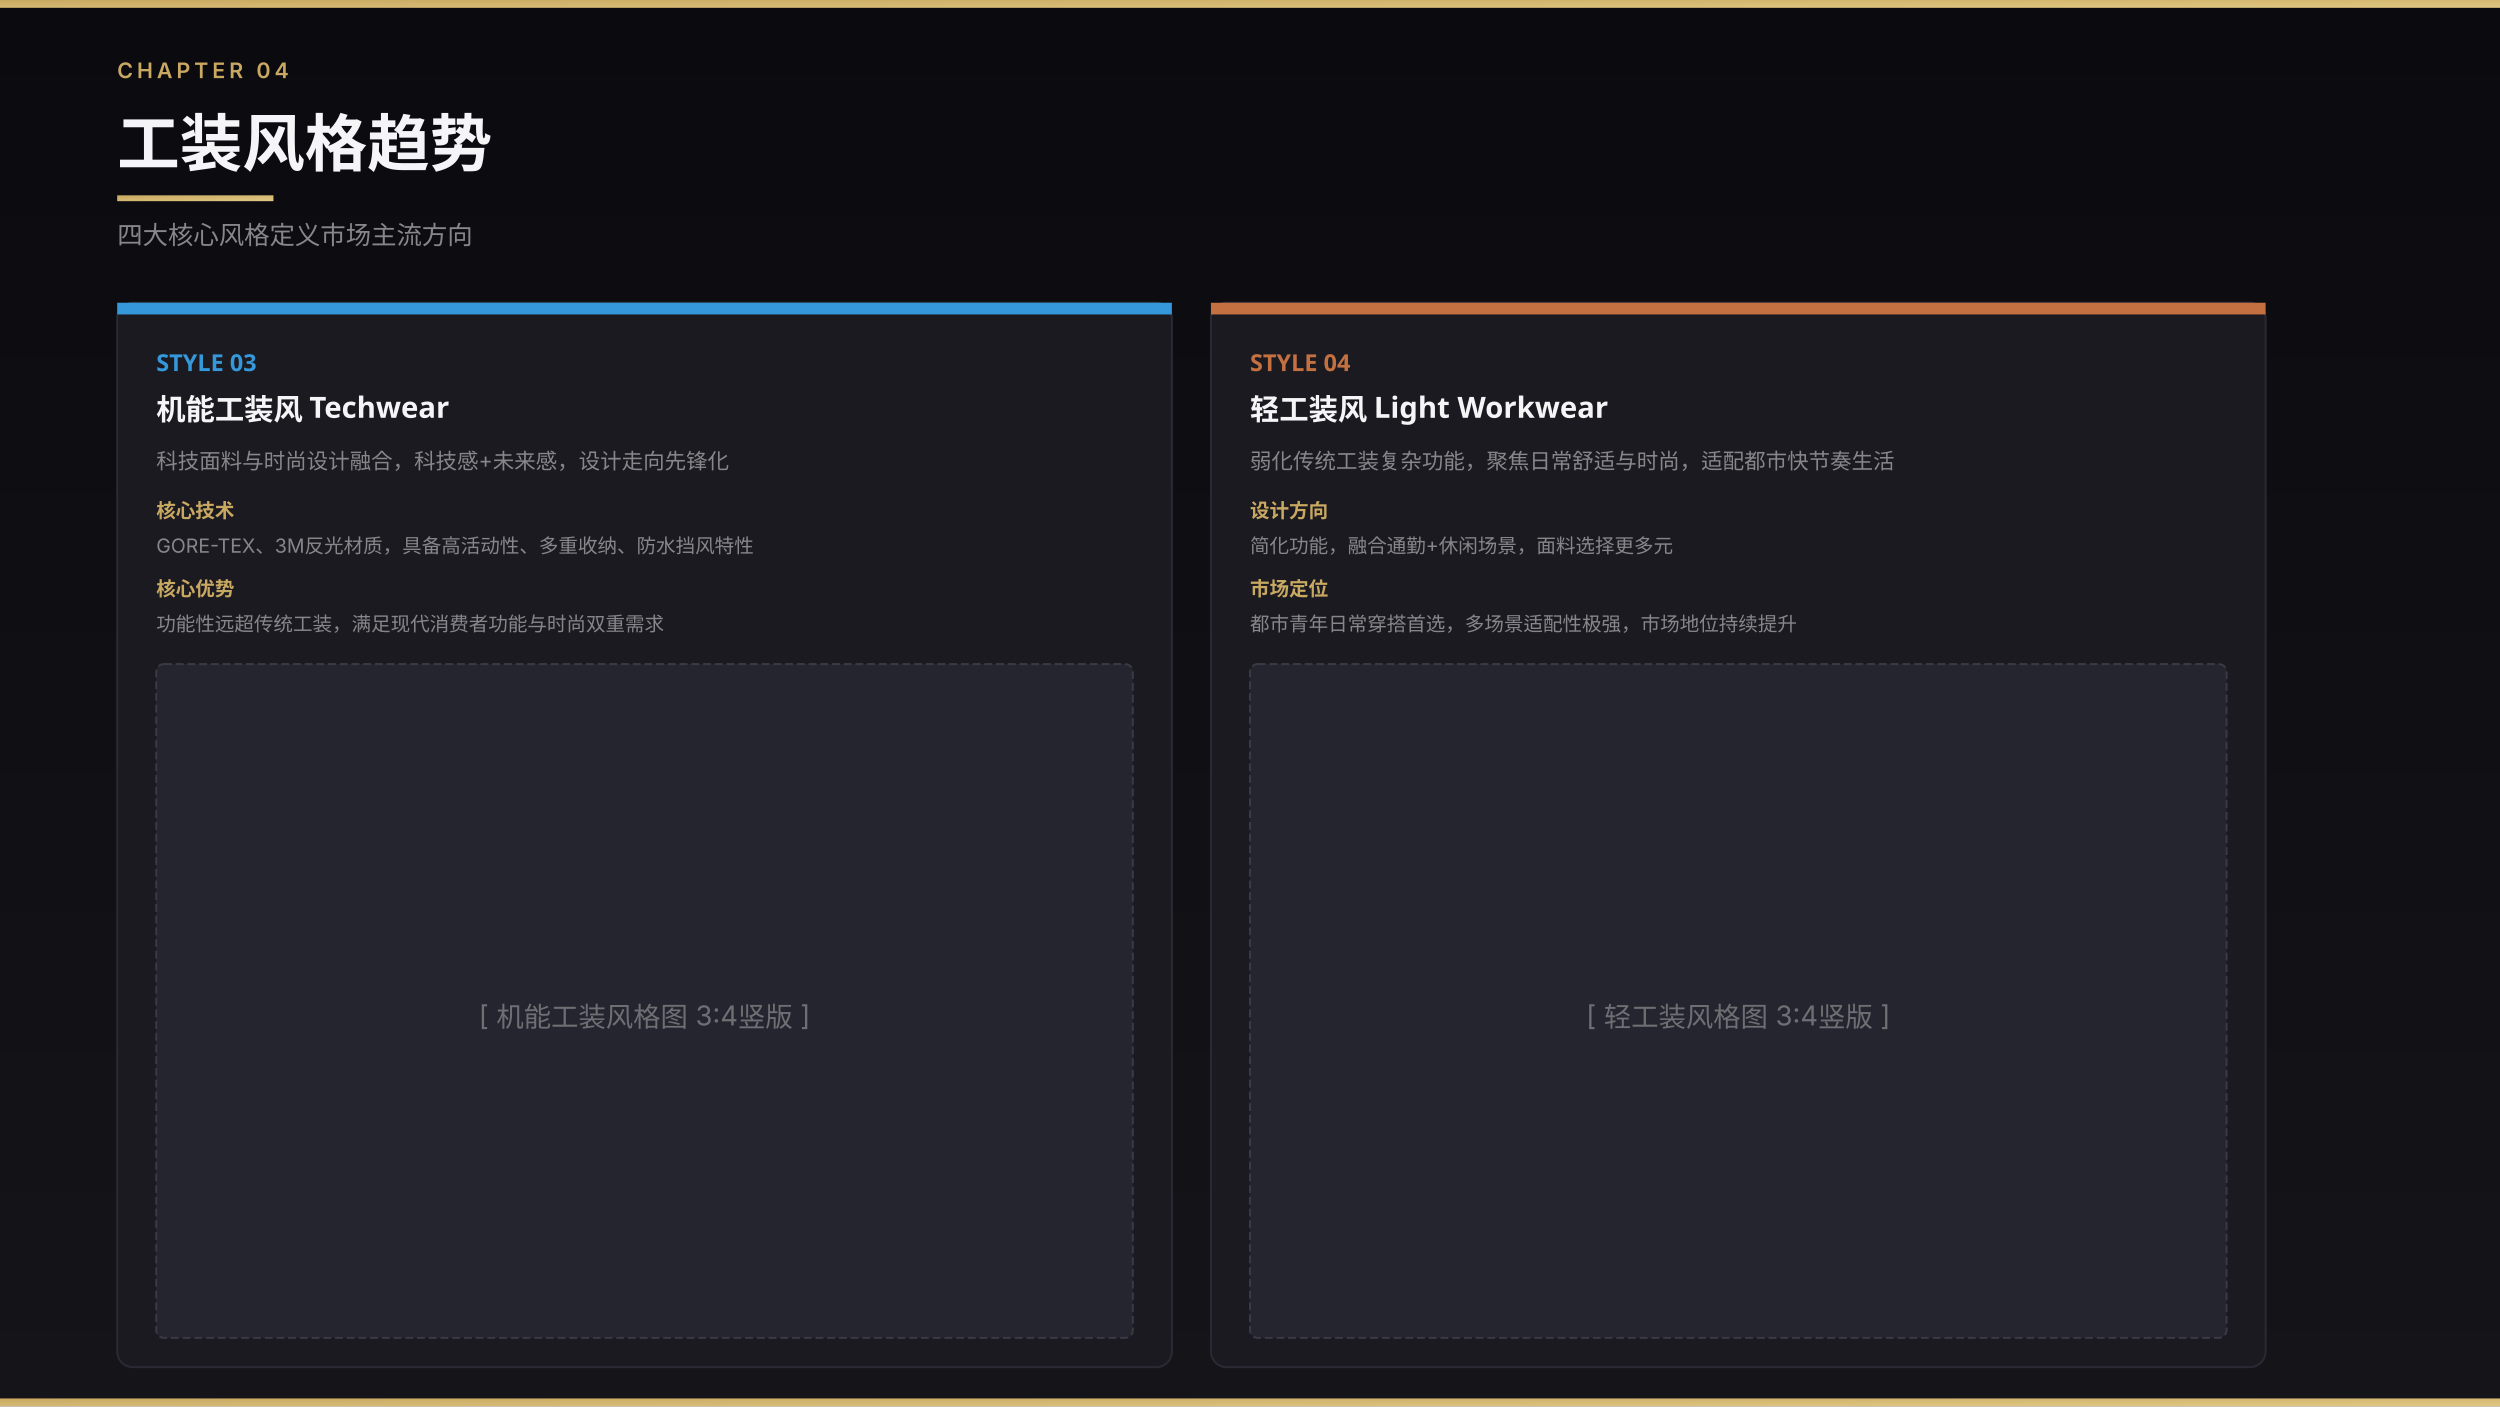
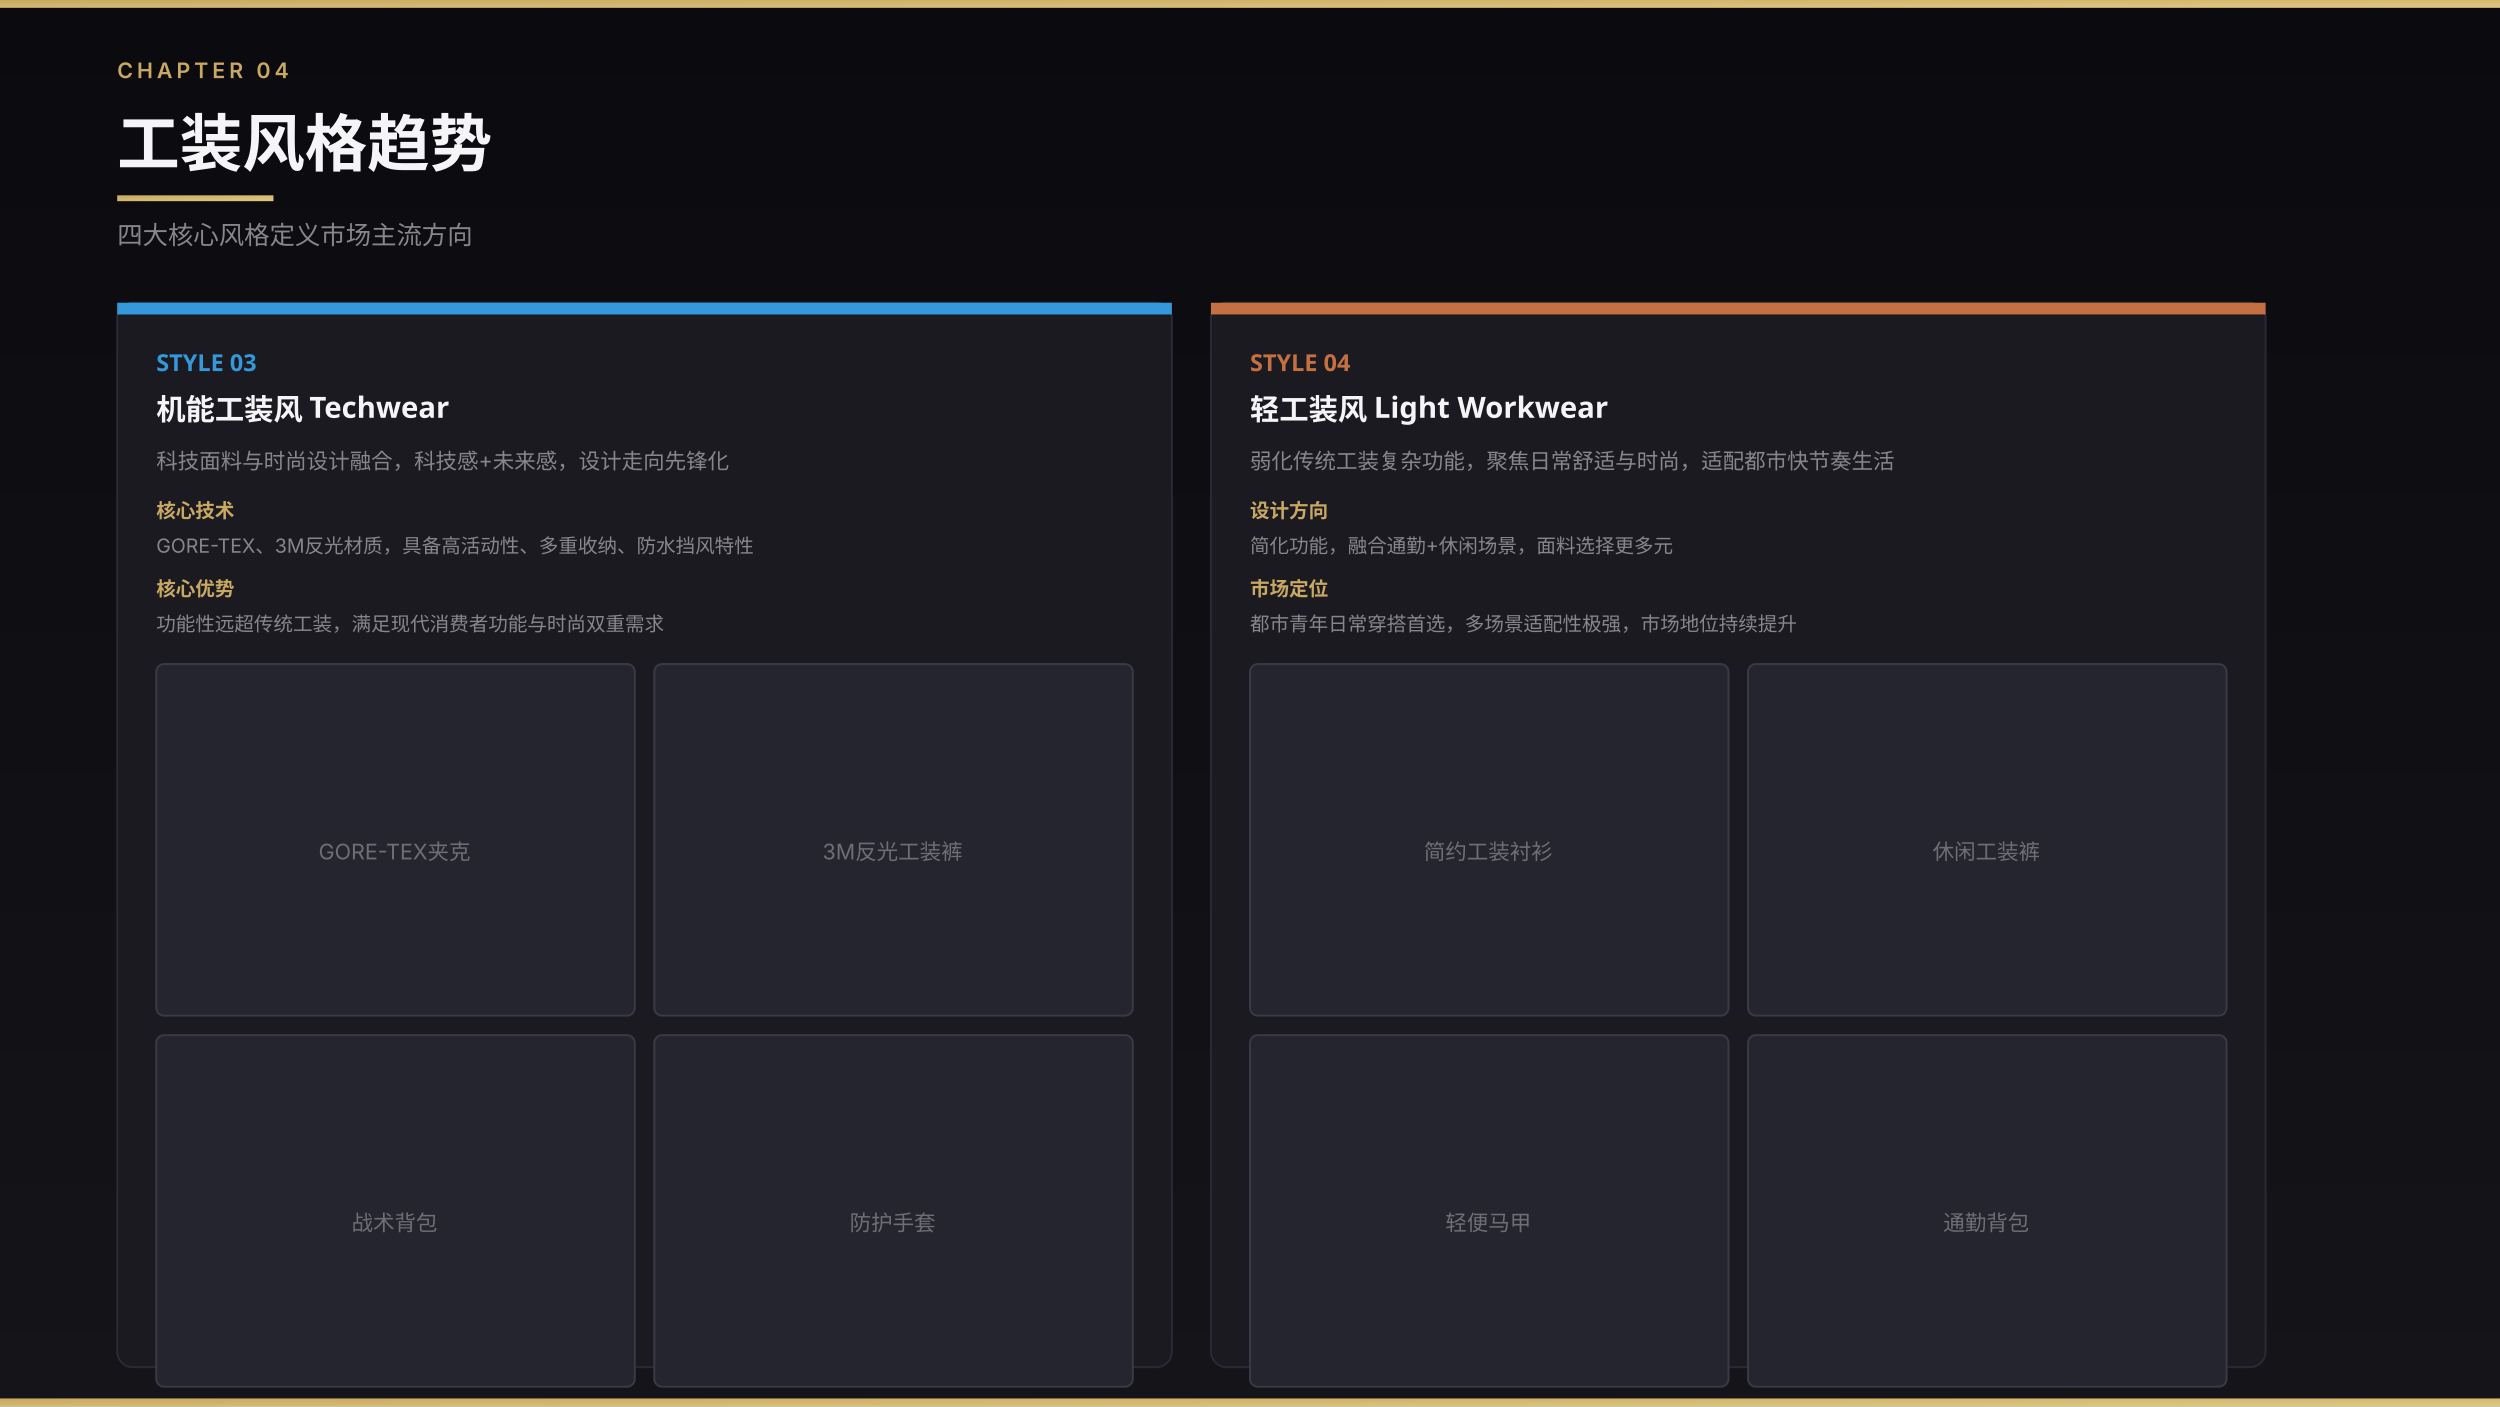
<svg xmlns="http://www.w3.org/2000/svg" viewBox="0 0 1280 720" width="1280" height="720">
  <defs>
    <linearGradient id="bgGradient" x1="0%" y1="0%" x2="0%" y2="100%">
      <stop offset="0%" stop-color="#0a0a0f" />
      <stop offset="100%" stop-color="#141419" />
    </linearGradient>
    <linearGradient id="accentGradient" x1="0%" y1="0%" x2="100%" y2="100%">
      <stop offset="0%" stop-color="#c9a962" />
      <stop offset="100%" stop-color="#e0c882" />
    </linearGradient>
  </defs>
  <rect width="1280" height="720" fill="url(#bgGradient)" />
  <rect x="0" y="0" width="1280" height="4" fill="url(#accentGradient)" />
  <g transform="translate(60, 40)">
    <text fill="#c9a962" font-family="Inter, sans-serif" font-size="11" font-weight="600" letter-spacing="2">CHAPTER 04</text>
  </g>
  <text x="60" y="85" fill="#f5f5f7" font-family="Space Grotesk, Inter, sans-serif" font-size="32" font-weight="700">工装风格趋势</text>
  <rect x="60" y="100" width="80" height="3" fill="url(#accentGradient)" />
  <text x="60" y="125" fill="#86868b" font-family="Inter, sans-serif" font-size="13">四大核心风格定义市场主流方向</text>
  <g transform="translate(60, 155)">
    <g transform="translate(0, 0)">
      <rect x="0" y="0" width="540" height="545" rx="8" fill="#1a1a20" stroke="#2a2a35" />
      <rect x="0" y="0" width="540" height="6" fill="#3498db" />
      <text x="20" y="35" fill="#3498db" font-family="Space Grotesk, sans-serif" font-size="12" font-weight="600">STYLE 03</text>
      <text x="20" y="60" fill="#f5f5f7" font-family="Space Grotesk, sans-serif" font-size="15" font-weight="700">机能工装风 Techwear</text>
      <text x="20" y="85" fill="#86868b" font-family="Inter, sans-serif" font-size="11">科技面料与时尚设计融合，科技感+未来感，设计走向先锋化</text>
      <text x="20" y="110" fill="#c9a962" font-family="Space Grotesk, sans-serif" font-size="10" font-weight="600">核心技术</text>
      <text x="20" y="128" fill="#86868b" font-family="Inter, sans-serif" font-size="10">GORE-TEX、3M反光材质，具备高活动性、多重收纳、防水挡风特性</text>
      <text x="20" y="150" fill="#c9a962" font-family="Space Grotesk, sans-serif" font-size="10" font-weight="600">核心优势</text>
      <text x="20" y="168" fill="#86868b" font-family="Inter, sans-serif" font-size="10">功能性远超传统工装，满足现代消费者功能与时尚双重需求</text>
-       <rect x="20" y="185" width="500" height="345" rx="4" fill="#252530" stroke="#3a3a45" stroke-dasharray="4,2" />
-       <text x="270" y="370" text-anchor="middle" fill="#6e6e73" font-family="Inter, sans-serif" font-size="14">[ 机能工装风格图 3:4竖版 ]</text>
+       <rect x="20" y="185" width="245" height="180" rx="4" fill="#252530" stroke="#3a3a45" />
+       <text x="142" y="285" text-anchor="middle" fill="#6e6e73" font-family="Inter, sans-serif" font-size="11">GORE-TEX夹克</text>
+       <rect x="275" y="185" width="245" height="180" rx="4" fill="#252530" stroke="#3a3a45" />
+       <text x="397" y="285" text-anchor="middle" fill="#6e6e73" font-family="Inter, sans-serif" font-size="11">3M反光工装裤</text>
+       <rect x="20" y="375" width="245" height="180" rx="4" fill="#252530" stroke="#3a3a45" />
+       <text x="142" y="475" text-anchor="middle" fill="#6e6e73" font-family="Inter, sans-serif" font-size="11">战术背包</text>
+       <rect x="275" y="375" width="245" height="180" rx="4" fill="#252530" stroke="#3a3a45" />
+       <text x="397" y="475" text-anchor="middle" fill="#6e6e73" font-family="Inter, sans-serif" font-size="11">防护手套</text>
    </g>
    <g transform="translate(560, 0)">
      <rect x="0" y="0" width="540" height="545" rx="8" fill="#1a1a20" stroke="#2a2a35" />
      <rect x="0" y="0" width="540" height="6" fill="#c47040" />
      <text x="20" y="35" fill="#c47040" font-family="Space Grotesk, sans-serif" font-size="12" font-weight="600">STYLE 04</text>
      <text x="20" y="60" fill="#f5f5f7" font-family="Space Grotesk, sans-serif" font-size="15" font-weight="700">轻工装风 Light Workwear</text>
      <text x="20" y="85" fill="#86868b" font-family="Inter, sans-serif" font-size="11">弱化传统工装复杂功能，聚焦日常舒适与时尚，适配都市快节奏生活</text>
      <text x="20" y="110" fill="#c9a962" font-family="Space Grotesk, sans-serif" font-size="10" font-weight="600">设计方向</text>
      <text x="20" y="128" fill="#86868b" font-family="Inter, sans-serif" font-size="10">简化功能，融合通勤+休闲场景，面料选择更多元</text>
      <text x="20" y="150" fill="#c9a962" font-family="Space Grotesk, sans-serif" font-size="10" font-weight="600">市场定位</text>
      <text x="20" y="168" fill="#86868b" font-family="Inter, sans-serif" font-size="10">都市青年日常穿搭首选，多场景适配性极强，市场地位持续提升</text>
-       <rect x="20" y="185" width="500" height="345" rx="4" fill="#252530" stroke="#3a3a45" stroke-dasharray="4,2" />
-       <text x="270" y="370" text-anchor="middle" fill="#6e6e73" font-family="Inter, sans-serif" font-size="14">[ 轻工装风格图 3:4竖版 ]</text>
+       <rect x="20" y="185" width="245" height="180" rx="4" fill="#252530" stroke="#3a3a45" />
+       <text x="142" y="285" text-anchor="middle" fill="#6e6e73" font-family="Inter, sans-serif" font-size="11">简约工装衬衫</text>
+       <rect x="275" y="185" width="245" height="180" rx="4" fill="#252530" stroke="#3a3a45" />
+       <text x="397" y="285" text-anchor="middle" fill="#6e6e73" font-family="Inter, sans-serif" font-size="11">休闲工装裤</text>
+       <rect x="20" y="375" width="245" height="180" rx="4" fill="#252530" stroke="#3a3a45" />
+       <text x="142" y="475" text-anchor="middle" fill="#6e6e73" font-family="Inter, sans-serif" font-size="11">轻便马甲</text>
+       <rect x="275" y="375" width="245" height="180" rx="4" fill="#252530" stroke="#3a3a45" />
+       <text x="397" y="475" text-anchor="middle" fill="#6e6e73" font-family="Inter, sans-serif" font-size="11">通勤背包</text>
    </g>
  </g>
  <rect x="0" y="716" width="1280" height="4" fill="url(#accentGradient)" />
</svg>
